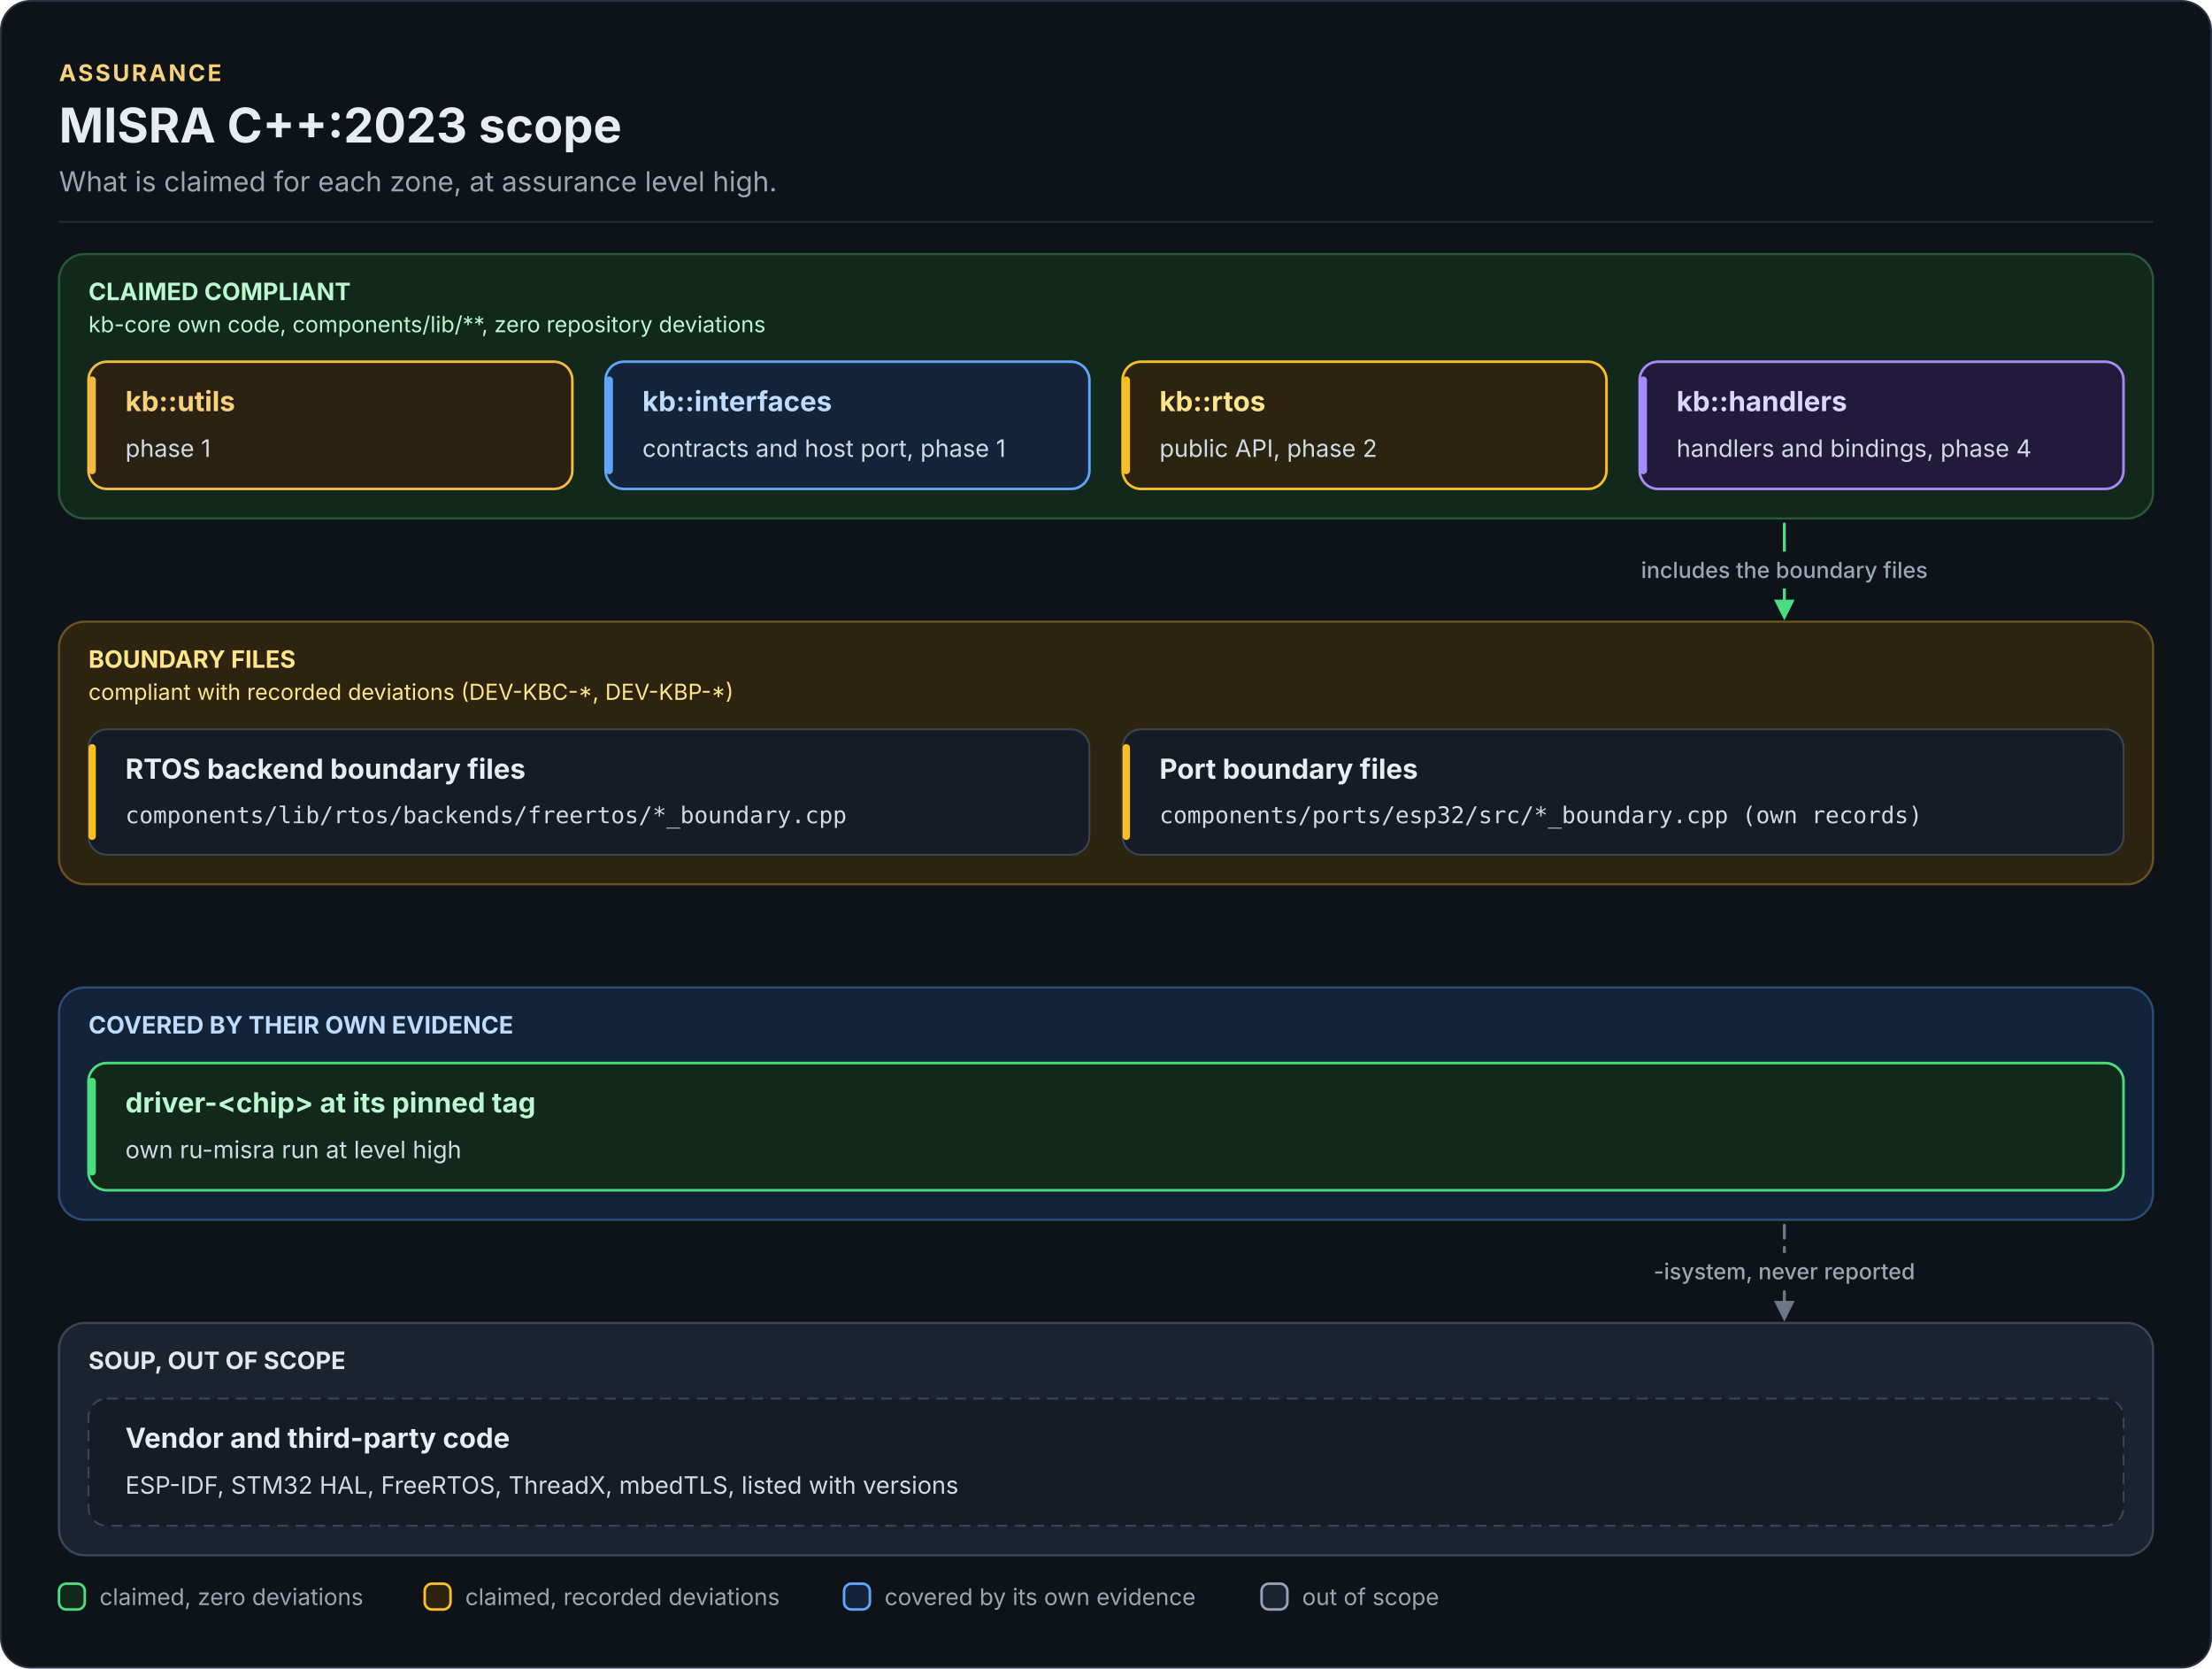
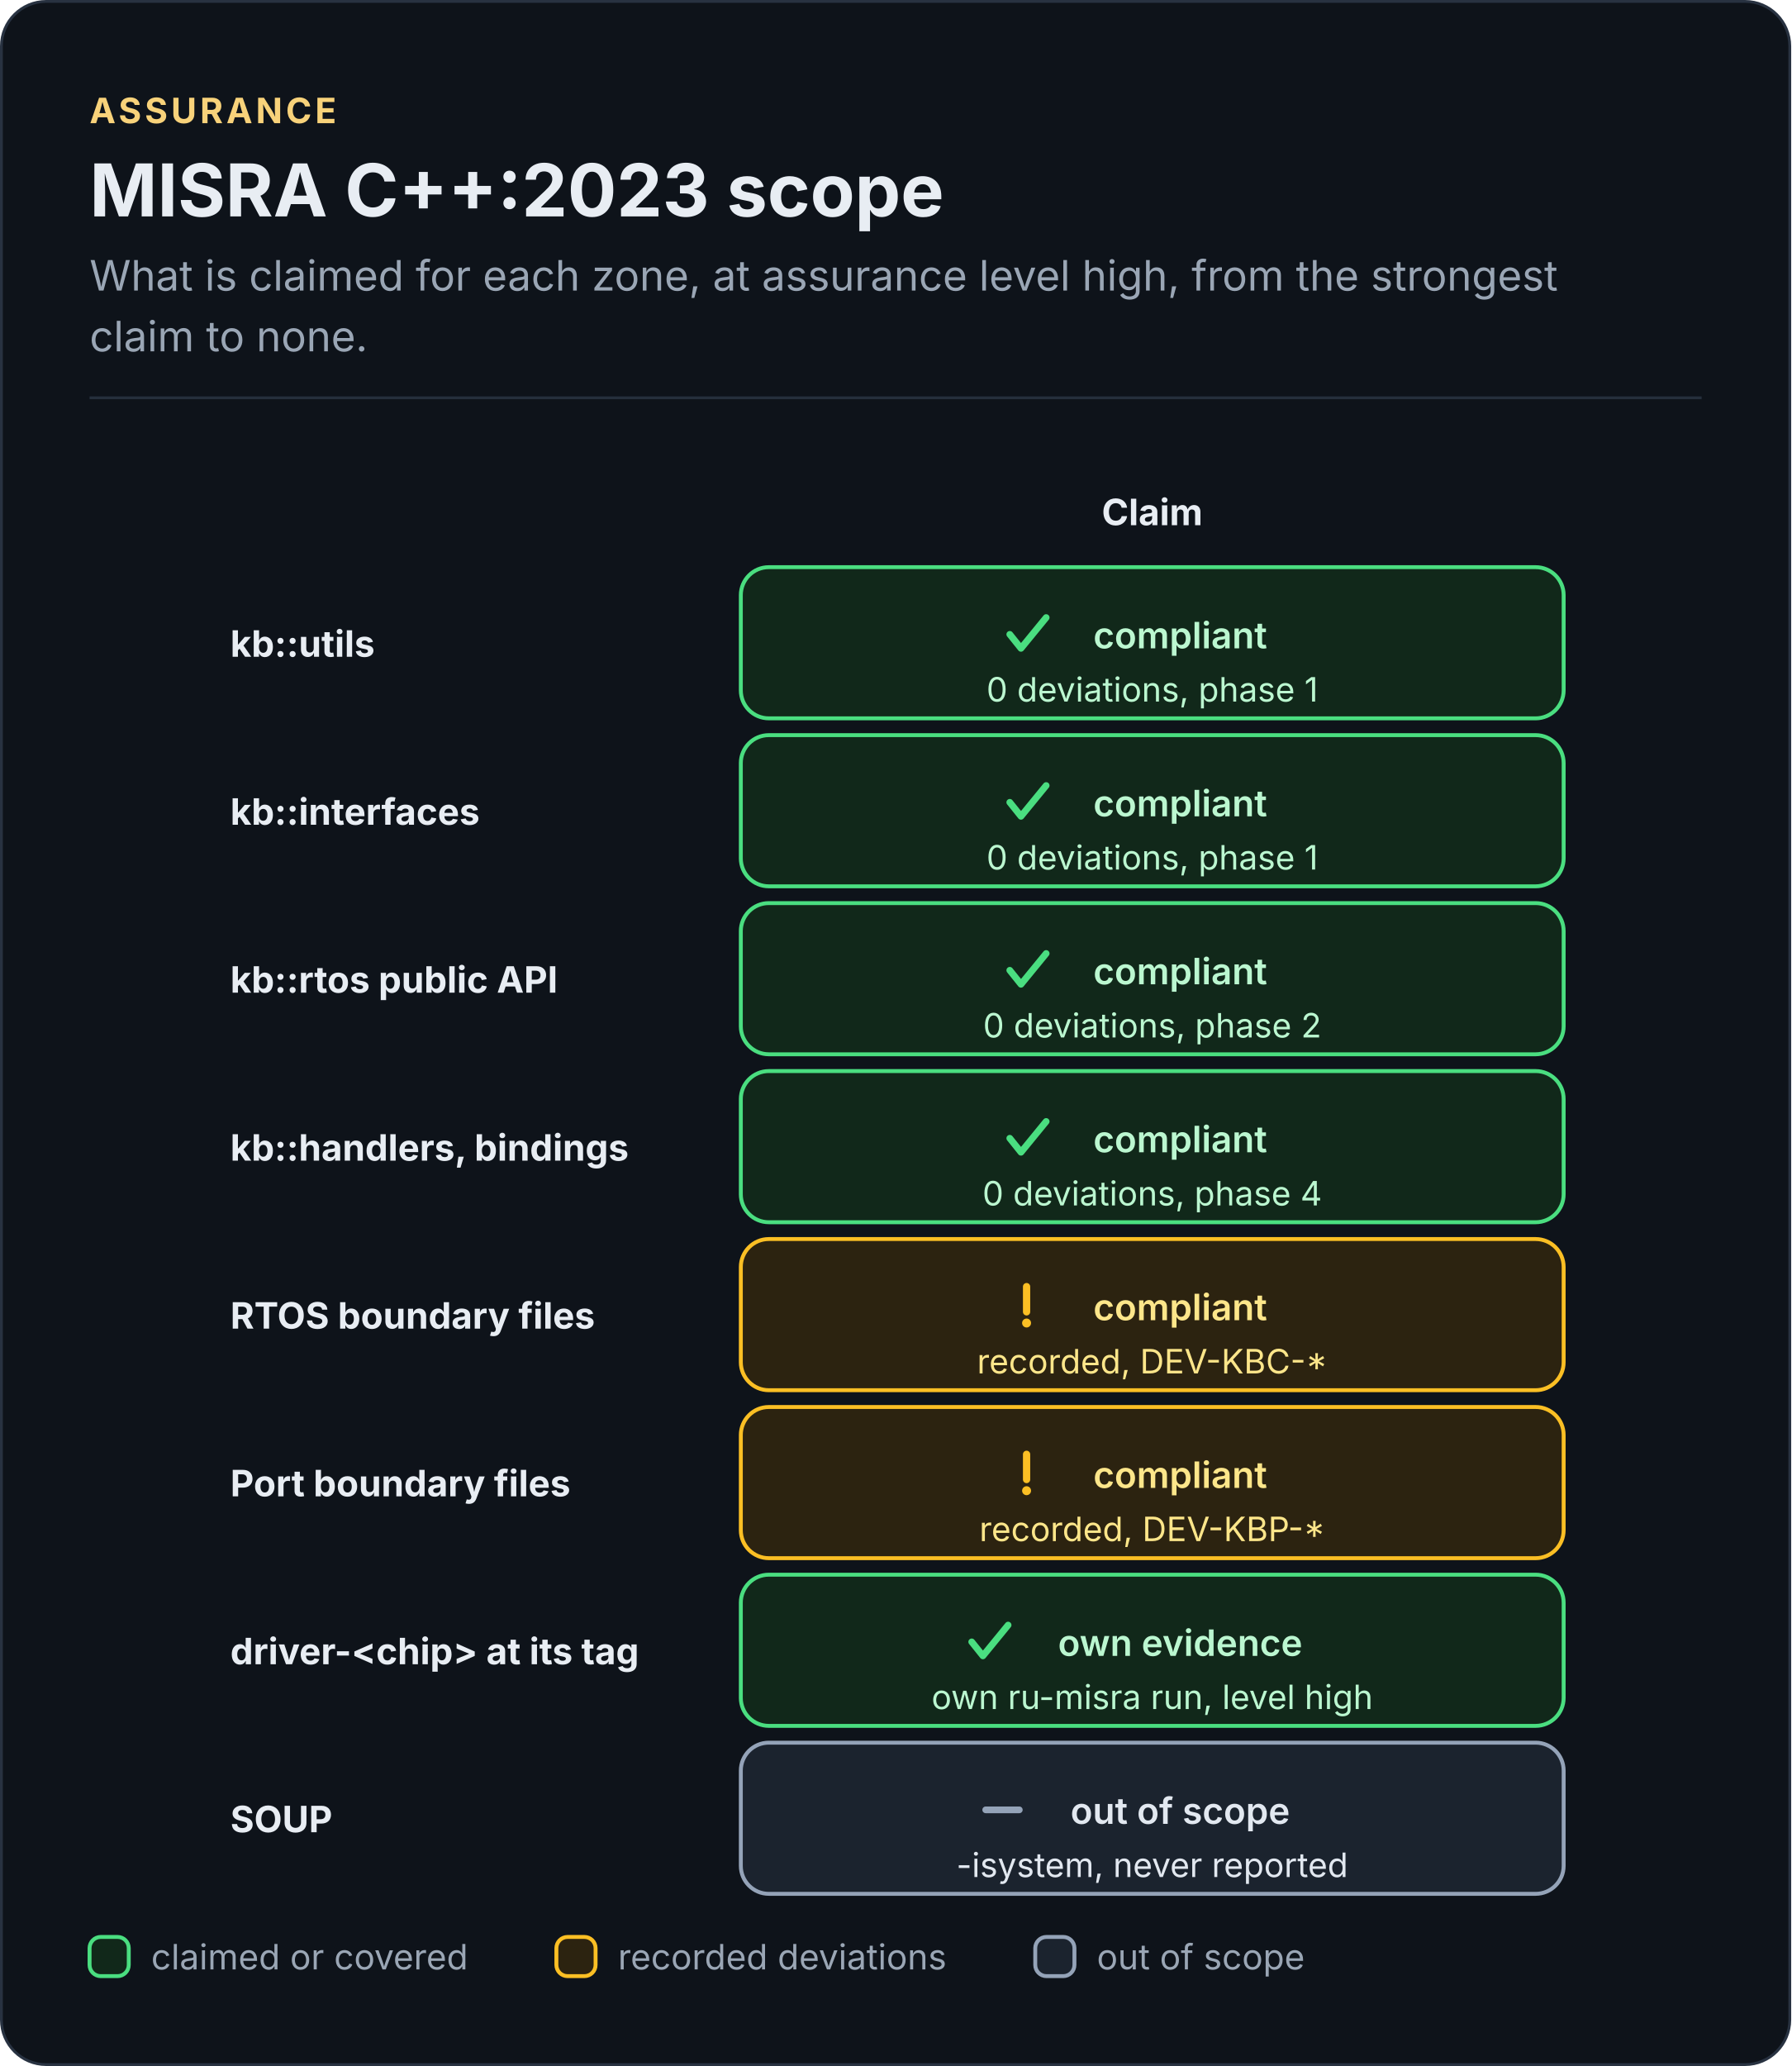
- <svg xmlns="http://www.w3.org/2000/svg" width="1200" height="905" viewBox="0 0 1200 905" role="img" aria-labelledby="misra-scope-title misra-scope-desc" font-family="Inter, 'Segoe UI', Roboto, 'Helvetica Neue', Arial, sans-serif">
-   <defs>
-     <marker id="fk-arrow-green-strong" viewBox="0 0 10 10" refX="8" refY="5" markerWidth="7" markerHeight="7" orient="auto-start-reverse">
-       <path d="M0 0L10 5L0 10z" fill="#4ADE80" />
-     </marker>
-     <marker id="fk-arrow-rail" viewBox="0 0 10 10" refX="8" refY="5" markerWidth="7" markerHeight="7" orient="auto-start-reverse">
-       <path d="M0 0L10 5L0 10z" fill="#6C7889" />
-     </marker>
-   </defs>
-   <rect x="0.5" y="0.5" width="1199" height="904" rx="16" fill="#0E131A" stroke="#283241" />
+ <svg xmlns="http://www.w3.org/2000/svg" width="640" height="738" viewBox="0 0 640 738" role="img" aria-labelledby="misra-scope-title misra-scope-desc" font-family="Inter, 'Segoe UI', Roboto, 'Helvetica Neue', Arial, sans-serif">
+   <rect x="0.5" y="0.5" width="639" height="737" rx="16" fill="#0E131A" stroke="#283241" />
  <text x="32" y="44" font-size="12.5" font-weight="700" letter-spacing="1.2" fill="#F8D27A">ASSURANCE</text>
  <text x="32" y="77.3" font-size="26" font-weight="700" fill="#E8EDF3">MISRA C++:2023 scope</text>
-   <text x="32" y="103.8" font-size="15" fill="#9AA6B5">What is claimed for each zone, at assurance level high.</text>
-   <rect x="32" y="119.8" width="1136" height="1" fill="#252F3C" />
-   <rect x="32" y="137.8" width="1136" height="143.4" rx="14" fill="#11281A" stroke="#285A3A" stroke-width="1.2" />
-   <rect x="32" y="337.2" width="1136" height="142.4" rx="14" fill="#2C2310" stroke="#6A5220" stroke-width="1.2" />
-   <rect x="32" y="535.6" width="1136" height="126" rx="14" fill="#13233A" stroke="#2B4C78" stroke-width="1.2" />
-   <rect x="32" y="717.6" width="1136" height="126" rx="14" fill="#1B232E" stroke="#3A4656" stroke-width="1.2" />
-   <path d="M968 284.2 L968 334.2" fill="none" stroke="#4ADE80" stroke-width="1.6" stroke-linecap="round" stroke-linejoin="round" marker-end="url(#fk-arrow-green-strong)" />
-   <path d="M968 664.6 L968 714.6" fill="none" stroke="#6C7889" stroke-width="1.6" stroke-linecap="round" stroke-linejoin="round" stroke-dasharray="7 5" marker-end="url(#fk-arrow-rail)" />
-   <rect x="48" y="196.2" width="262.5" height="69" rx="10" fill="#2A2113" stroke="#F4B942" stroke-width="1.4" />
-   <rect x="48" y="204.2" width="4" height="53" rx="2" fill="#F4B942" />
-   <rect x="328.5" y="196.2" width="262.5" height="69" rx="10" fill="#13233A" stroke="#60A5FA" stroke-width="1.4" />
-   <rect x="328.5" y="204.2" width="4" height="53" rx="2" fill="#60A5FA" />
-   <rect x="609" y="196.2" width="262.5" height="69" rx="10" fill="#2C2310" stroke="#FBBF24" stroke-width="1.4" />
-   <rect x="609" y="204.2" width="4" height="53" rx="2" fill="#FBBF24" />
-   <rect x="889.5" y="196.2" width="262.5" height="69" rx="10" fill="#221A3A" stroke="#A78BFA" stroke-width="1.4" />
-   <rect x="889.5" y="204.2" width="4" height="53" rx="2" fill="#A78BFA" />
-   <rect x="48" y="395.6" width="543" height="68" rx="10" fill="#151C26" stroke="#3A4657" stroke-width="1" />
-   <rect x="48" y="403.6" width="4" height="52" rx="2" fill="#FBBF24" />
-   <rect x="609" y="395.6" width="543" height="68" rx="10" fill="#151C26" stroke="#3A4657" stroke-width="1" />
-   <rect x="609" y="403.6" width="4" height="52" rx="2" fill="#FBBF24" />
-   <rect x="48" y="576.6" width="1104" height="69" rx="10" fill="#11281A" stroke="#4ADE80" stroke-width="1.4" />
-   <rect x="48" y="584.6" width="4" height="53" rx="2" fill="#4ADE80" />
-   <rect x="48" y="758.6" width="1104" height="69" rx="10" fill="#151C26" stroke="#3A4657" stroke-width="1" stroke-dasharray="6 4" />
-   <text x="48" y="162.8" font-size="13" font-weight="700" fill="#BBF7D0">CLAIMED COMPLIANT</text>
-   <text x="48" y="180.2" font-size="12" fill="#BBF7D0">kb-core own code, components/lib/**, zero repository deviations</text>
-   <text x="68" y="223" font-size="15" font-weight="700" fill="#F8D27A">kb::utils</text>
-   <text x="68" y="247.8" font-size="13" fill="#D2DAE4">phase 1</text>
-   <text x="348.5" y="223" font-size="15" font-weight="700" fill="#BFDBFE">kb::interfaces</text>
-   <text x="348.5" y="247.8" font-size="13" fill="#D2DAE4">contracts and host port, phase 1</text>
-   <text x="629" y="223" font-size="15" font-weight="700" fill="#FDE68A">kb::rtos</text>
-   <text x="629" y="247.8" font-size="13" fill="#D2DAE4">public API, phase 2</text>
-   <text x="909.5" y="223" font-size="15" font-weight="700" fill="#DDD6FE">kb::handlers</text>
-   <text x="909.5" y="247.8" font-size="13" fill="#D2DAE4">handlers and bindings, phase 4</text>
-   <text x="48" y="362.2" font-size="13" font-weight="700" fill="#FDE68A">BOUNDARY FILES</text>
-   <text x="48" y="379.6" font-size="12" fill="#FDE68A">compliant with recorded deviations (DEV-KBC-*, DEV-KBP-*)</text>
-   <text x="68" y="422.4" font-size="15" font-weight="700" fill="#E8EDF3">RTOS backend boundary files</text>
-   <text x="68" y="446.5" font-size="12.5" font-family="'JetBrains Mono', 'SFMono-Regular', Menlo, Consolas, monospace" fill="#D2DAE4">components/lib/rtos/backends/freertos/*_boundary.cpp</text>
-   <text x="629" y="422.4" font-size="15" font-weight="700" fill="#E8EDF3">Port boundary files</text>
-   <text x="629" y="446.5" font-size="12.5" font-family="'JetBrains Mono', 'SFMono-Regular', Menlo, Consolas, monospace" fill="#D2DAE4">components/ports/esp32/src/*_boundary.cpp (own records)</text>
-   <text x="48" y="560.6" font-size="13" font-weight="700" fill="#BFDBFE">COVERED BY THEIR OWN EVIDENCE</text>
-   <text x="68" y="603.4" font-size="15" font-weight="700" fill="#BBF7D0">driver-&lt;chip&gt; at its pinned tag</text>
-   <text x="68" y="628.2" font-size="13" fill="#D2DAE4">own ru-misra run at level high</text>
-   <text x="48" y="742.6" font-size="13" font-weight="700" fill="#E2E8F0">SOUP, OUT OF SCOPE</text>
-   <text x="68" y="785.3" font-size="15" font-weight="700" fill="#E8EDF3">Vendor and third-party code</text>
-   <text x="68" y="810.2" font-size="13" fill="#D2DAE4">ESP-IDF, STM32 HAL, FreeRTOS, ThreadX, mbedTLS, listed with versions</text>
-   <rect x="879.7" y="299.2" width="176.6" height="20" rx="10" fill="#0E131A" />
-   <text x="968" y="313.5" font-size="12" font-weight="500" text-anchor="middle" fill="#9AA6B5">includes the boundary files</text>
-   <rect x="886.4" y="679.6" width="163.2" height="20" rx="10" fill="#0E131A" />
-   <text x="968" y="693.9" font-size="12" font-weight="500" text-anchor="middle" fill="#9AA6B5">-isystem, never reported</text>
-   <rect x="32" y="859" width="14" height="14" rx="4" fill="#11281A" stroke="#4ADE80" stroke-width="1.4" />
-   <text x="54" y="870.6" font-size="12.5" fill="#9AA6B5">claimed, zero deviations</text>
-   <rect x="230.4" y="859" width="14" height="14" rx="4" fill="#2C2310" stroke="#FBBF24" stroke-width="1.4" />
-   <text x="252.4" y="870.6" font-size="12.5" fill="#9AA6B5">claimed, recorded deviations</text>
-   <rect x="457.9" y="859" width="14" height="14" rx="4" fill="#13233A" stroke="#60A5FA" stroke-width="1.4" />
-   <text x="479.9" y="870.6" font-size="12.5" fill="#9AA6B5">covered by its own evidence</text>
-   <rect x="684.4" y="859" width="14" height="14" rx="4" fill="#1B232E" stroke="#94A3B8" stroke-width="1.4" />
-   <text x="706.4" y="870.6" font-size="12.5" fill="#9AA6B5">out of scope</text>
+   <text x="32" y="103.8" font-size="15" fill="#9AA6B5">What is claimed for each zone, at assurance level high, from the strongest</text>
+   <text x="32" y="125.5" font-size="15" fill="#9AA6B5">claim to none.</text>
+   <rect x="32" y="141.6" width="576" height="1" fill="#252F3C" />
+   <rect x="264.7" y="202.6" width="294" height="54" rx="10" fill="#11281A" stroke="#4ADE80" stroke-width="1.4" />
+   <path d="M360.8 226.6 L364.8 231.6 L373.8 220.6" fill="none" stroke="#4ADE80" stroke-width="2.4" stroke-linecap="round" stroke-linejoin="round" />
+   <rect x="264.7" y="262.6" width="294" height="54" rx="10" fill="#11281A" stroke="#4ADE80" stroke-width="1.4" />
+   <path d="M360.8 286.6 L364.8 291.6 L373.8 280.6" fill="none" stroke="#4ADE80" stroke-width="2.4" stroke-linecap="round" stroke-linejoin="round" />
+   <rect x="264.7" y="322.6" width="294" height="54" rx="10" fill="#11281A" stroke="#4ADE80" stroke-width="1.4" />
+   <path d="M360.8 346.6 L364.8 351.6 L373.8 340.6" fill="none" stroke="#4ADE80" stroke-width="2.4" stroke-linecap="round" stroke-linejoin="round" />
+   <rect x="264.7" y="382.6" width="294" height="54" rx="10" fill="#11281A" stroke="#4ADE80" stroke-width="1.4" />
+   <path d="M360.8 406.6 L364.8 411.6 L373.8 400.6" fill="none" stroke="#4ADE80" stroke-width="2.4" stroke-linecap="round" stroke-linejoin="round" />
+   <rect x="264.7" y="442.6" width="294" height="54" rx="10" fill="#2C2310" stroke="#FBBF24" stroke-width="1.4" />
+   <path d="M366.8 459.6 L366.8 468.6" fill="none" stroke="#FBBF24" stroke-width="2.6" stroke-linecap="round" stroke-linejoin="round" />
+   <circle cx="366.8" cy="472.6" r="1.6" fill="#FBBF24" />
+   <rect x="264.7" y="502.6" width="294" height="54" rx="10" fill="#2C2310" stroke="#FBBF24" stroke-width="1.4" />
+   <path d="M366.8 519.5 L366.8 528.5" fill="none" stroke="#FBBF24" stroke-width="2.6" stroke-linecap="round" stroke-linejoin="round" />
+   <circle cx="366.8" cy="532.5" r="1.6" fill="#FBBF24" />
+   <rect x="264.7" y="562.5" width="294" height="54" rx="10" fill="#11281A" stroke="#4ADE80" stroke-width="1.4" />
+   <path d="M347.2 586.5 L351.2 591.5 L360.2 580.5" fill="none" stroke="#4ADE80" stroke-width="2.4" stroke-linecap="round" stroke-linejoin="round" />
+   <rect x="264.7" y="622.5" width="294" height="54" rx="10" fill="#1B232E" stroke="#94A3B8" stroke-width="1.4" />
+   <path d="M352.2 646.5 L364.2 646.5" fill="none" stroke="#94A3B8" stroke-width="2.4" stroke-linecap="round" stroke-linejoin="round" />
+   <text x="411.7" y="187.6" font-size="13" font-weight="700" text-anchor="middle" fill="#E8EDF3">Claim</text>
+   <text x="82.3" y="234.6" font-size="13" font-weight="700" fill="#E8EDF3">kb::utils</text>
+   <text x="421.7" y="231.6" font-size="13" font-weight="600" text-anchor="middle" fill="#BBF7D0">compliant</text>
+   <text x="411.7" y="250.6" font-size="12" text-anchor="middle" fill="#BBF7D0">0 deviations, phase 1</text>
+   <text x="82.3" y="294.6" font-size="13" font-weight="700" fill="#E8EDF3">kb::interfaces</text>
+   <text x="421.7" y="291.6" font-size="13" font-weight="600" text-anchor="middle" fill="#BBF7D0">compliant</text>
+   <text x="411.7" y="310.6" font-size="12" text-anchor="middle" fill="#BBF7D0">0 deviations, phase 1</text>
+   <text x="82.3" y="354.6" font-size="13" font-weight="700" fill="#E8EDF3">kb::rtos public API</text>
+   <text x="421.7" y="351.6" font-size="13" font-weight="600" text-anchor="middle" fill="#BBF7D0">compliant</text>
+   <text x="411.7" y="370.6" font-size="12" text-anchor="middle" fill="#BBF7D0">0 deviations, phase 2</text>
+   <text x="82.3" y="414.6" font-size="13" font-weight="700" fill="#E8EDF3">kb::handlers, bindings</text>
+   <text x="421.7" y="411.6" font-size="13" font-weight="600" text-anchor="middle" fill="#BBF7D0">compliant</text>
+   <text x="411.7" y="430.6" font-size="12" text-anchor="middle" fill="#BBF7D0">0 deviations, phase 4</text>
+   <text x="82.3" y="474.6" font-size="13" font-weight="700" fill="#E8EDF3">RTOS boundary files</text>
+   <text x="421.7" y="471.6" font-size="13" font-weight="600" text-anchor="middle" fill="#FDE68A">compliant</text>
+   <text x="411.7" y="490.6" font-size="12" text-anchor="middle" fill="#FDE68A">recorded, DEV-KBC-*</text>
+   <text x="82.3" y="534.5" font-size="13" font-weight="700" fill="#E8EDF3">Port boundary files</text>
+   <text x="421.7" y="531.5" font-size="13" font-weight="600" text-anchor="middle" fill="#FDE68A">compliant</text>
+   <text x="411.7" y="550.5" font-size="12" text-anchor="middle" fill="#FDE68A">recorded, DEV-KBP-*</text>
+   <text x="82.3" y="594.5" font-size="13" font-weight="700" fill="#E8EDF3">driver-&lt;chip&gt; at its tag</text>
+   <text x="421.7" y="591.5" font-size="13" font-weight="600" text-anchor="middle" fill="#BBF7D0">own evidence</text>
+   <text x="411.7" y="610.5" font-size="12" text-anchor="middle" fill="#BBF7D0">own ru-misra run, level high</text>
+   <text x="82.3" y="654.5" font-size="13" font-weight="700" fill="#E8EDF3">SOUP</text>
+   <text x="421.7" y="651.5" font-size="13" font-weight="600" text-anchor="middle" fill="#E2E8F0">out of scope</text>
+   <text x="411.7" y="670.5" font-size="12" text-anchor="middle" fill="#E2E8F0">-isystem, never reported</text>
+   <rect x="32" y="691.9" width="14" height="14" rx="4" fill="#11281A" stroke="#4ADE80" stroke-width="1.4" />
+   <text x="54" y="703.5" font-size="12.5" fill="#9AA6B5">claimed or covered</text>
+   <rect x="198.8" y="691.9" width="14" height="14" rx="4" fill="#2C2310" stroke="#FBBF24" stroke-width="1.4" />
+   <text x="220.8" y="703.5" font-size="12.5" fill="#9AA6B5">recorded deviations</text>
+   <rect x="369.9" y="691.9" width="14" height="14" rx="4" fill="#1B232E" stroke="#94A3B8" stroke-width="1.4" />
+   <text x="391.9" y="703.5" font-size="12.5" fill="#9AA6B5">out of scope</text>
</svg>
